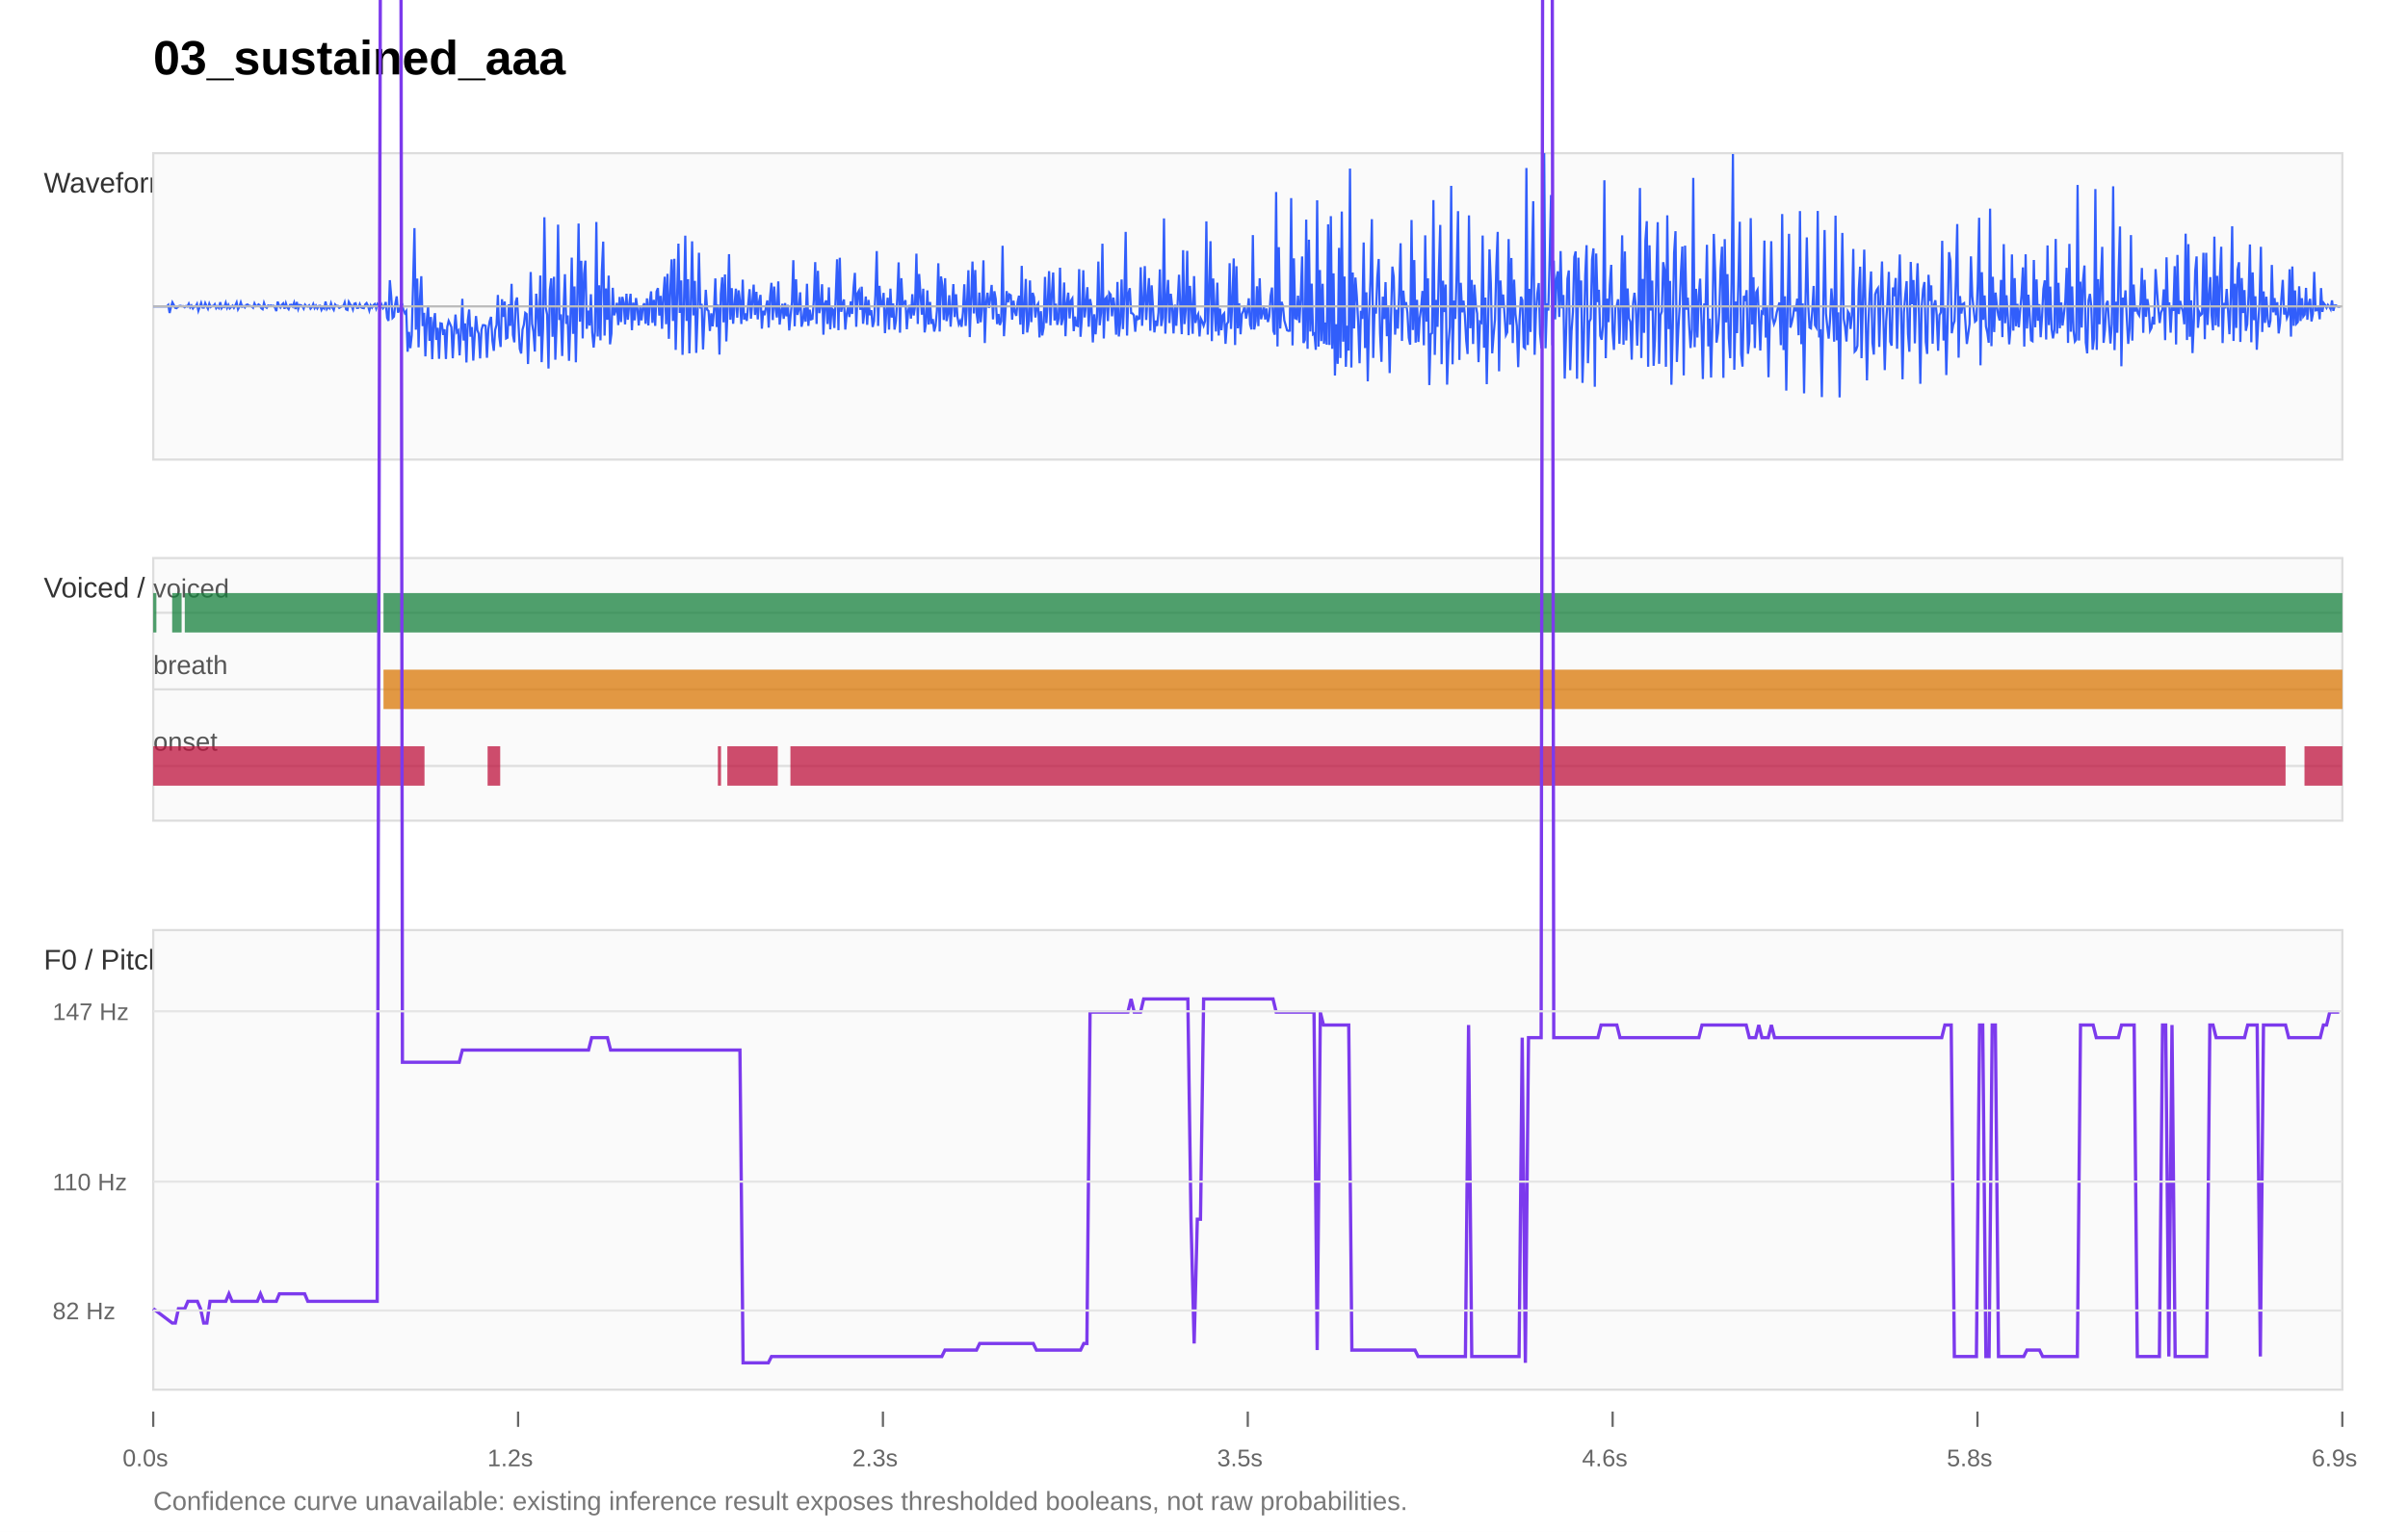
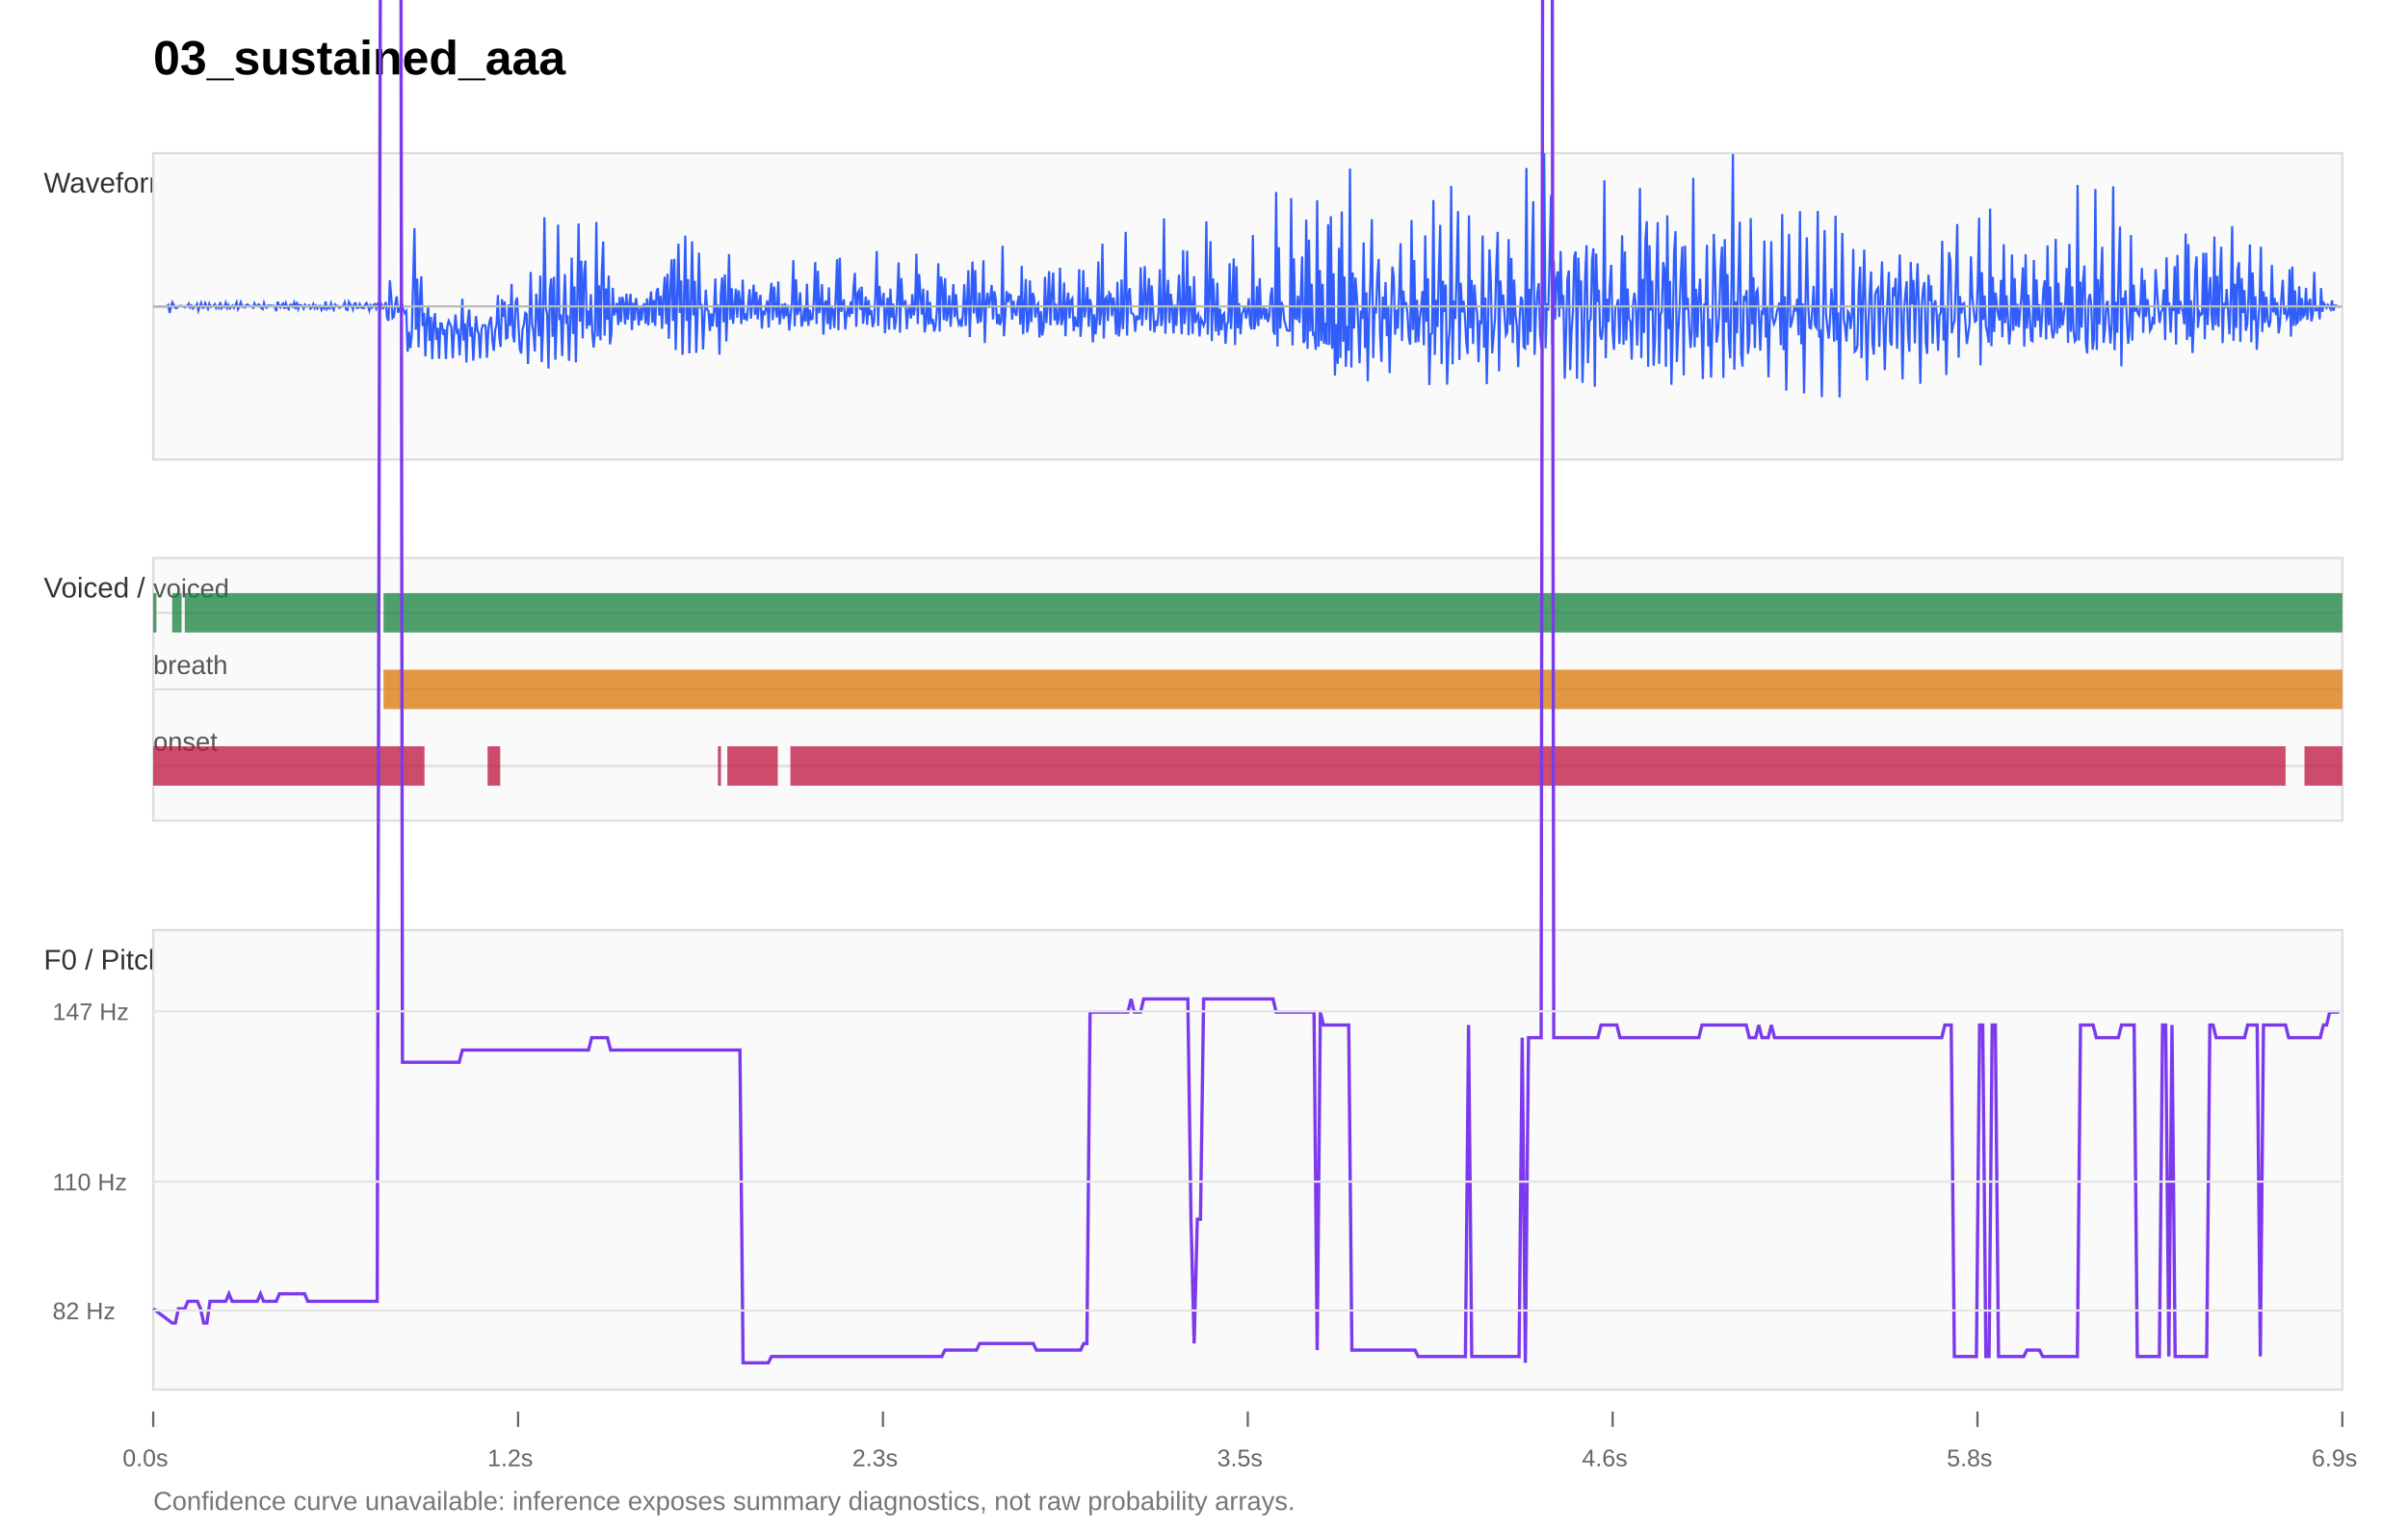
<svg xmlns="http://www.w3.org/2000/svg" width="1100" height="700" viewBox="0 0 1100 700">
  <rect width="100%" height="100%" fill="#ffffff" />
  <text x="70" y="34" font-family="Arial" font-size="22" font-weight="700">03_sustained_aaa</text>
  <text x="20" y="88" font-family="Arial" font-size="13" fill="#333">Waveform</text>
  <rect x="70" y="70" width="1000" height="140" fill="#fafafa" stroke="#ddd" />
  <text x="20" y="273" font-family="Arial" font-size="13" fill="#333">Voiced / Breath / Onset</text>
  <rect x="70" y="255" width="1000" height="120" fill="#fafafa" stroke="#ddd" />
  <text x="20" y="443" font-family="Arial" font-size="13" fill="#333">F0 / Pitch curve</text>
  <rect x="70" y="425" width="1000" height="210" fill="#fafafa" stroke="#ddd" />
  <polyline points="70.00,140.00 70.62,140.00 71.24,140.00 71.87,140.00 72.49,140.00 73.12,140.00 73.75,140.00 74.37,140.00 75.00,140.00 75.62,140.00 76.24,140.00 76.87,139.34 77.49,143.01 78.11,140.20 78.74,138.13 79.37,139.29 80.00,140.64 80.62,140.83 81.24,140.30 81.87,139.80 82.49,139.73 83.11,139.92 83.74,139.90 84.36,140.41 84.99,139.81 85.62,140.05 86.24,138.79 86.87,140.48 87.49,139.64 88.11,140.93 88.74,140.04 89.36,140.03 89.99,138.88 90.61,141.95 91.24,140.13 91.87,138.44 92.49,140.54 93.11,140.58 93.74,138.50 94.36,139.83 94.99,141.09 95.61,138.79 96.23,140.28 96.86,139.81 97.49,139.87 98.11,139.03 98.74,140.83 99.36,139.94 99.99,140.71 100.61,138.11 101.23,140.83 101.86,139.94 102.48,140.26 103.11,138.36 103.74,140.68 104.36,139.36 104.99,140.90 105.61,140.23 106.23,139.63 106.86,140.69 107.48,139.61 108.10,138.21 108.73,141.31 109.36,140.09 109.99,138.18 110.61,140.16 111.23,139.82 111.86,140.50 112.48,139.33 113.10,139.14 113.73,139.75 114.35,139.79 114.98,140.02 115.61,140.63 116.23,138.63 116.86,139.91 117.48,139.78 118.10,139.10 118.73,139.58 119.35,140.82 119.98,141.29 120.60,138.45 121.22,140.19 121.86,140.65 122.48,139.58 123.11,139.75 123.73,139.57 124.35,139.77 124.98,139.71 125.60,140.50 126.22,142.15 126.85,137.82 127.47,139.57 128.11,140.50 128.73,139.28 129.35,138.65 129.98,141.11 130.60,138.61 131.22,140.47 131.85,141.27 132.47,139.33 133.10,139.26 133.72,140.05 134.35,138.33 134.98,141.23 135.60,138.00 136.22,141.15 136.85,139.36 137.47,139.47 138.10,139.84 138.72,141.03 139.34,139.22 139.97,139.94 140.60,140.06 141.22,139.51 141.85,141.05 142.47,140.32 143.10,138.93 143.72,140.78 144.34,139.67 144.97,140.92 145.59,139.80 146.22,139.69 146.85,141.58 147.47,140.25 148.10,140.95 148.72,137.79 149.34,141.12 149.97,140.10 150.59,140.82 151.21,138.61 151.84,140.55 152.47,141.60 153.10,139.16 153.72,139.85 154.34,139.74 154.97,140.69 155.59,140.33 156.21,139.87 156.84,139.89 157.46,138.20 158.09,141.36 158.72,141.65 159.34,137.95 159.97,139.05 160.59,139.73 161.21,141.41 161.84,138.80 162.46,138.58 163.09,140.72 163.71,140.64 164.34,138.97 164.97,140.45 165.59,140.72 166.21,140.84 166.84,139.09 167.46,138.48 168.09,139.69 168.71,141.87 169.33,139.54 169.96,140.57 170.59,139.41 171.21,138.92 171.84,140.94 172.46,138.89 173.09,139.54 173.71,140.97 174.33,139.25 174.96,140.83 175.58,140.01 176.21,138.02 176.84,145.22 177.46,146.61 178.09,128.03 178.71,135.40 179.33,145.31 179.96,144.68 180.58,138.81 181.21,135.43 181.83,142.86 182.45,141.45 183.09,139.04 183.71,138.99 184.33,141.68 184.96,143.08 185.58,142.16 186.21,160.72 186.83,151.65 187.45,159.10 188.08,153.12 188.70,129.86 189.33,104.24 189.96,150.65 190.58,127.30 191.21,158.70 191.83,136.53 192.45,126.22 193.08,149.01 193.70,142.95 194.32,162.84 194.95,146.18 195.58,139.73 196.21,155.74 196.83,144.85 197.45,164.12 198.08,147.50 198.70,143.10 199.32,155.32 199.95,149.79 200.57,163.96 201.20,147.74 201.83,147.90 202.45,153.04 203.08,150.46 203.70,164.05 204.32,149.32 204.95,146.62 205.57,147.96 206.20,149.50 206.82,163.70 207.45,151.40 208.08,143.74 208.70,151.76 209.32,151.03 209.95,162.39 210.57,151.75 211.20,136.54 211.82,155.60 212.44,147.77 213.07,165.62 213.70,146.42 214.32,141.44 214.95,153.84 215.57,149.45 216.20,164.78 216.82,153.68 217.44,144.41 218.07,150.94 218.69,152.46 219.32,163.77 219.95,150.74 220.57,148.57 221.20,148.57 221.82,148.88 222.44,163.48 223.07,150.48 223.69,146.81 224.31,144.80 224.94,155.69 225.57,160.31 226.20,150.73 226.82,148.47 227.44,134.77 228.07,153.69 228.69,158.54 229.32,136.72 229.94,144.81 230.56,137.77 231.19,154.66 231.82,154.32 232.44,139.07 233.07,148.91 233.69,129.71 234.32,153.00 234.94,156.42 235.56,138.02 236.19,135.95 236.81,147.51 237.44,159.38 238.07,161.52 238.69,150.61 239.32,148.33 239.94,142.97 240.56,143.49 241.19,166.34 241.81,148.61 242.43,124.31 243.06,147.97 243.69,151.64 244.32,160.64 244.94,134.21 245.56,143.07 246.19,153.68 246.81,125.91 247.43,165.48 248.06,149.88 248.68,99.26 249.31,140.60 249.94,143.74 250.56,168.39 251.19,132.50 251.81,127.19 252.43,153.90 253.06,126.46 253.68,164.36 254.31,146.83 254.93,102.64 255.55,146.19 256.19,143.67 256.81,162.68 257.43,142.12 258.06,125.31 258.68,148.01 259.31,144.13 259.93,164.86 260.55,147.06 261.18,117.72 261.80,152.55 262.43,130.90 263.06,165.56 263.68,137.65 264.31,102.15 264.93,147.00 265.55,119.17 266.18,154.65 266.80,125.21 267.42,119.10 268.05,150.25 268.68,141.93 269.31,148.77 269.93,134.45 270.55,152.01 271.18,158.81 271.80,151.44 272.42,101.45 273.05,153.77 273.67,130.37 274.30,155.52 274.93,123.91 275.55,110.39 276.18,153.34 276.80,131.82 277.42,146.12 278.05,125.93 278.67,157.33 279.30,152.49 279.92,131.51 280.55,144.08 281.18,142.04 281.80,138.38 282.43,148.55 283.05,135.70 283.67,147.16 284.30,135.67 284.92,138.29 285.54,148.22 286.17,134.23 286.80,146.10 287.43,139.05 288.05,134.25 288.67,150.88 289.30,138.29 289.92,146.38 290.54,136.18 291.17,140.81 291.79,148.70 292.42,140.26 293.05,146.37 293.67,139.94 294.30,138.59 294.92,147.95 295.54,136.34 296.17,148.69 296.79,138.32 297.42,133.15 298.04,147.53 298.67,136.99 299.30,148.91 299.92,133.25 300.54,131.65 301.17,144.19 301.79,135.20 302.42,150.23 303.04,135.36 303.66,126.46 304.29,148.16 304.92,125.13 305.54,154.81 306.17,133.11 306.79,118.52 307.42,146.66 308.04,118.26 308.66,159.88 309.29,136.52 309.91,111.33 310.53,142.99 311.17,128.14 311.79,162.15 312.42,139.40 313.04,107.69 313.66,146.66 314.29,127.58 314.91,161.46 315.53,140.48 316.16,110.26 316.78,144.13 317.42,128.34 318.04,161.25 318.66,143.69 319.29,115.49 319.91,140.96 320.53,138.85 321.16,159.67 321.78,145.07 322.41,132.44 323.03,141.50 323.66,142.09 324.29,151.23 324.91,143.17 325.53,149.11 326.16,141.90 326.78,127.22 327.41,149.43 328.03,139.18 328.65,162.02 329.28,134.33 329.91,126.69 330.53,147.30 331.16,125.42 331.78,156.01 332.41,140.40 333.03,116.15 333.65,146.11 334.28,131.68 334.90,147.93 335.53,139.53 336.16,131.91 336.78,145.15 337.41,132.68 338.03,137.84 338.65,148.05 339.28,127.78 339.90,146.04 340.53,143.21 341.15,146.64 341.78,139.15 342.41,132.15 343.03,145.60 343.65,138.13 344.28,130.07 344.90,143.92 345.53,133.35 346.15,145.95 346.77,137.74 347.40,134.76 348.03,150.19 348.65,142.01 349.28,144.02 349.90,140.39 350.53,137.27 351.15,149.69 351.77,135.87 352.40,129.24 353.02,146.25 353.65,130.94 354.28,140.91 354.90,145.07 355.53,128.59 356.15,148.32 356.77,142.86 357.40,138.82 358.02,145.69 358.64,138.50 359.27,144.52 359.90,139.32 360.53,151.00 361.15,144.13 361.77,138.16 362.40,118.89 363.02,149.10 363.64,127.61 364.27,143.89 364.89,141.42 365.52,133.59 366.15,149.28 366.77,146.73 367.40,140.62 368.02,146.99 368.64,129.67 369.27,148.91 369.89,141.50 370.52,145.93 371.14,145.69 371.77,137.11 372.40,119.78 373.02,148.04 373.64,123.73 374.27,143.08 374.89,139.71 375.52,129.89 376.14,152.93 376.76,138.74 377.39,137.29 378.02,148.04 378.64,131.30 379.27,150.50 379.89,140.75 380.52,141.50 381.14,149.87 381.76,135.76 382.39,118.50 383.01,150.88 383.63,117.77 384.27,142.49 384.89,139.01 385.52,136.85 386.14,150.60 386.76,143.50 387.39,140.22 388.01,144.85 388.64,137.71 389.26,143.44 389.88,131.89 390.52,124.69 391.14,149.31 391.76,133.99 392.39,132.80 393.01,141.59 393.64,131.01 394.26,147.94 394.88,142.32 395.51,135.50 396.13,148.43 396.76,137.06 397.39,144.06 398.01,141.74 398.64,149.42 399.26,146.78 399.88,134.85 400.51,114.74 401.13,148.93 401.75,130.61 402.38,139.73 403.01,139.51 403.64,133.83 404.26,152.24 404.88,142.10 405.51,136.04 406.13,150.60 406.75,131.90 407.38,145.12 408.00,138.66 408.63,150.60 409.26,146.70 409.88,136.22 410.51,119.90 411.13,152.03 411.75,127.12 412.38,139.24 413.00,138.65 413.63,137.19 414.25,150.45 414.88,141.97 415.51,139.36 416.13,145.57 416.75,134.43 417.38,144.15 418.00,139.88 418.63,115.90 419.25,148.02 419.87,125.19 420.50,134.52 421.13,143.78 421.75,131.94 422.38,151.89 423.00,147.57 423.63,132.70 424.25,148.32 424.87,137.98 425.50,147.99 426.12,145.81 426.75,151.49 427.38,148.85 428.00,141.91 428.63,120.30 429.25,151.49 429.87,126.32 430.50,130.62 431.12,146.20 431.74,127.13 432.37,146.73 433.00,143.45 433.63,134.90 434.25,149.26 434.87,140.12 435.50,129.82 436.12,144.88 436.74,134.46 437.37,144.84 437.99,148.17 438.62,146.71 439.25,149.33 439.87,142.94 440.50,129.90 441.12,148.94 441.75,138.40 442.37,123.49 442.99,154.03 443.62,136.98 444.24,119.52 444.86,143.21 445.50,123.39 446.12,143.12 446.75,147.81 447.37,133.70 447.99,147.25 448.62,139.94 449.24,118.96 449.86,156.74 450.49,138.37 451.11,133.77 451.75,140.76 452.37,136.23 452.99,130.21 453.62,145.95 454.24,133.08 454.86,136.63 455.49,148.10 456.11,143.47 456.74,148.52 457.36,146.78 457.99,112.29 458.62,153.63 459.24,143.33 459.86,133.02 460.49,138.18 461.11,134.55 461.74,134.94 462.36,146.07 462.98,137.38 463.61,142.49 464.24,144.31 464.86,138.01 465.49,135.13 466.11,148.34 466.74,121.48 467.36,152.71 467.98,140.52 468.61,127.46 469.23,151.92 469.86,147.92 470.49,128.13 471.11,147.21 471.74,133.80 472.36,135.81 472.98,145.08 473.61,139.74 474.23,138.74 474.85,154.17 475.48,142.22 476.11,153.27 476.74,149.64 477.36,126.52 477.98,147.65 478.61,138.80 479.23,123.89 479.85,148.63 480.48,134.56 481.10,124.51 481.73,146.43 482.36,138.76 482.98,148.46 483.61,145.42 484.23,122.33 484.85,148.54 485.48,145.71 486.10,129.09 486.73,153.64 487.35,138.47 487.98,133.74 488.61,145.49 489.23,137.39 489.85,136.38 490.48,151.32 491.10,144.68 491.73,148.72 492.35,148.96 492.97,122.97 493.60,153.88 494.23,144.85 494.86,123.48 495.48,145.05 496.10,138.87 496.73,131.24 497.35,149.29 497.97,136.67 498.60,140.15 499.22,156.46 499.85,143.61 500.48,152.77 501.10,144.89 501.73,119.51 502.35,148.63 502.97,142.96 503.60,111.36 504.22,154.66 504.85,136.64 505.47,135.81 506.10,146.72 506.73,133.79 507.35,134.63 507.97,144.53 508.60,135.98 509.22,140.75 509.85,152.93 510.47,128.83 511.09,153.74 511.72,147.63 512.35,127.70 512.97,150.38 513.60,135.97 514.22,105.96 514.85,153.33 515.47,134.16 516.09,131.67 516.72,143.05 517.34,143.22 517.96,144.05 518.60,151.58 519.22,144.19 519.85,145.83 520.47,145.55 521.09,122.13 521.72,148.88 522.34,137.82 522.96,121.59 523.59,146.19 524.21,136.39 524.85,127.10 525.47,151.11 526.09,130.39 526.72,140.84 527.34,151.88 527.96,146.50 528.59,148.95 529.21,142.84 529.84,123.10 530.46,148.98 531.09,145.19 531.72,99.80 532.34,152.45 532.96,136.93 533.59,127.91 534.21,147.63 534.84,134.24 535.46,140.11 536.08,152.35 536.71,139.21 537.34,148.86 537.96,138.38 538.59,125.53 539.21,141.45 539.84,152.70 540.46,114.33 541.08,148.10 541.71,140.89 542.33,114.61 542.96,153.18 543.59,130.63 544.21,139.52 544.84,152.52 545.46,126.18 546.08,147.58 546.71,144.73 547.33,143.54 547.96,153.74 548.58,145.65 549.21,146.91 549.84,148.79 550.46,146.75 551.08,101.14 551.71,152.90 552.33,134.50 552.96,110.22 553.58,155.87 554.20,127.25 554.83,140.98 555.46,151.49 556.08,129.18 556.71,153.31 557.33,141.04 557.96,150.89 558.58,144.02 559.20,143.23 559.83,157.11 560.45,148.07 561.08,147.05 561.71,120.28 562.33,150.30 562.96,137.44 563.58,118.12 564.20,157.65 564.83,121.66 565.45,150.03 566.07,138.56 566.70,152.75 567.33,143.45 567.96,142.10 568.58,139.55 569.20,145.56 569.83,142.40 570.45,136.31 571.07,148.29 571.70,150.51 572.32,107.42 572.95,150.56 573.58,146.81 574.20,130.81 574.83,149.04 575.45,127.15 576.07,145.88 576.70,143.31 577.32,139.61 577.95,146.00 578.57,140.97 579.19,147.15 579.83,144.55 580.45,135.16 581.07,131.41 581.70,151.20 582.32,152.92 582.95,87.73 583.57,158.32 584.19,112.95 584.82,150.11 585.44,137.91 586.07,139.96 586.70,146.45 587.32,148.67 587.95,150.93 588.57,151.18 589.19,151.10 589.82,90.53 590.44,157.84 591.06,118.05 591.69,145.40 592.32,145.71 592.95,135.11 593.57,147.49 594.19,135.94 594.82,117.19 595.44,156.71 596.07,155.33 596.69,100.36 597.31,159.38 597.94,109.54 598.57,151.50 599.19,129.60 599.82,152.76 600.44,152.34 601.07,159.84 601.69,91.52 602.31,158.38 602.94,123.38 603.56,155.86 604.19,129.66 604.82,157.06 605.44,147.37 606.07,157.50 606.69,102.50 607.31,157.62 607.94,98.78 608.56,159.38 609.18,124.91 609.81,171.59 610.44,148.16 611.07,166.26 611.69,113.27 612.31,163.60 612.94,96.65 613.56,156.14 614.18,126.36 614.81,167.59 615.43,148.83 616.06,160.18 616.69,77.03 617.31,167.92 617.94,124.53 618.56,150.08 619.18,126.82 619.81,135.46 620.43,147.10 621.06,165.99 621.68,142.03 622.31,145.71 622.94,110.79 623.56,159.03 624.18,133.57 624.81,174.26 625.43,144.26 626.06,127.40 626.68,100.14 627.30,163.56 627.93,140.00 628.56,143.29 629.18,126.75 629.81,118.35 630.43,152.17 631.06,165.34 631.68,135.57 632.30,145.80 632.93,128.92 633.55,153.63 634.18,139.58 634.81,170.48 635.43,145.07 636.06,121.83 636.68,126.58 637.30,152.91 637.93,141.50 638.55,150.16 639.17,133.50 639.80,111.15 640.43,155.79 641.06,132.79 641.68,140.65 642.30,138.07 642.93,142.98 643.55,154.34 644.17,157.49 644.80,100.54 645.42,150.79 646.05,118.84 646.68,156.58 647.30,137.01 647.93,156.25 648.55,145.41 649.18,140.90 649.80,132.96 650.42,157.78 651.05,107.53 651.67,146.97 652.29,127.20 652.93,175.96 653.55,152.69 654.18,152.20 654.80,91.45 655.42,162.16 656.05,137.03 656.67,149.35 657.29,123.47 657.92,102.78 658.54,166.40 659.18,128.25 659.80,142.61 660.42,130.03 661.05,175.76 661.67,157.53 662.29,149.39 662.92,84.92 663.54,166.46 664.17,137.34 664.79,145.72 665.42,124.76 666.05,96.49 666.67,164.48 667.29,129.23 667.92,142.73 668.54,137.37 669.17,144.18 669.79,155.78 670.41,161.76 671.04,98.41 671.67,150.00 672.29,127.90 672.92,157.19 673.54,130.10 674.17,139.47 674.79,143.30 675.41,165.49 676.04,147.03 676.66,147.47 677.29,107.63 677.92,158.89 678.54,135.96 679.17,175.56 679.79,147.12 680.41,113.95 681.04,129.53 681.66,161.46 682.28,153.20 682.91,146.13 683.54,121.79 684.17,105.96 684.79,169.65 685.41,128.16 686.04,140.66 686.66,134.60 687.28,143.70 687.91,153.10 688.53,151.80 689.16,109.25 689.79,148.39 690.41,117.89 691.04,156.74 691.66,127.80 692.28,143.49 692.91,148.95 693.53,167.76 694.16,146.09 694.78,135.59 695.41,137.18 696.04,158.54 696.66,159.13 697.28,76.77 697.91,157.67 698.53,131.98 699.16,151.69 699.78,121.48 700.40,91.93 701.03,162.11 701.66,142.48 702.29,133.91 702.91,129.36 703.53,152.57 704.16,159.17 704.78,148.44 705.40,70.00 706.03,159.16 706.65,138.62 707.28,141.90 707.91,117.75 708.53,89.13 709.16,157.77 709.78,119.11 710.40,145.94 711.03,127.28 711.65,123.98 712.28,144.83 712.90,114.74 713.52,140.89 714.16,134.80 714.78,173.01 715.40,152.27 716.03,127.36 716.65,123.59 717.28,169.17 717.90,151.32 718.52,142.56 719.15,117.44 719.77,114.88 720.40,173.06 721.03,117.74 721.65,140.37 722.28,128.18 722.90,174.95 723.52,155.08 724.15,125.93 724.77,112.04 725.39,165.97 726.02,147.05 726.65,145.73 727.28,118.52 727.90,113.49 728.52,176.72 729.15,115.85 729.77,138.05 730.39,132.42 731.02,153.39 731.64,155.24 732.27,148.81 732.90,82.36 733.52,163.67 734.15,136.47 734.77,147.19 735.39,130.19 736.02,121.02 736.64,151.28 737.27,159.86 737.89,140.33 738.52,139.86 739.15,136.76 739.77,157.10 740.39,140.34 741.02,107.54 741.64,157.55 742.27,114.90 742.89,155.57 743.51,131.82 744.14,145.47 744.77,146.96 745.39,164.35 746.02,138.67 746.64,133.80 747.27,139.94 747.89,157.95 748.51,140.74 749.14,85.90 749.76,163.60 750.39,127.46 751.02,152.09 751.64,109.91 752.27,101.06 752.89,167.58 753.51,112.10 754.14,141.93 754.76,128.22 755.39,167.15 756.01,154.94 756.64,125.80 757.27,101.53 757.89,166.26 758.51,144.03 759.14,142.36 759.76,119.81 760.39,123.19 761.01,167.59 761.63,98.40 762.26,150.39 762.89,128.37 763.51,175.80 764.14,149.92 764.76,115.47 765.39,105.65 766.01,165.39 766.63,151.34 767.26,140.79 767.88,124.33 768.51,112.66 769.14,171.53 769.76,112.23 770.39,141.53 771.01,136.03 771.63,148.76 772.26,159.02 772.88,150.58 773.50,81.29 774.13,158.64 774.76,131.99 775.39,154.22 776.01,135.32 776.63,127.34 777.26,147.49 777.88,173.19 778.50,138.70 779.13,140.32 779.75,111.87 780.38,158.27 781.01,145.61 781.63,172.52 782.26,147.74 782.88,106.89 783.50,124.25 784.13,156.55 784.75,152.24 785.38,142.81 786.00,122.80 786.62,112.72 787.26,172.65 787.88,109.27 788.50,147.34 789.13,125.27 789.75,154.64 790.38,163.68 791.00,129.46 791.62,70.38 792.25,168.95 792.87,137.77 793.50,152.21 794.13,127.86 794.75,101.32 795.38,161.89 796.00,167.52 796.62,135.20 797.25,137.61 797.87,132.58 798.49,161.66 799.12,155.79 799.75,99.69 800.38,148.24 801.00,126.67 801.62,159.03 802.25,133.57 802.87,132.39 803.49,144.69 804.12,160.17 804.74,142.50 805.37,143.13 806.00,109.91 806.62,154.25 807.25,139.66 807.87,172.38 808.50,144.21 809.12,110.20 809.74,145.20 810.37,148.03 810.99,146.38 811.62,142.81 812.25,140.39 812.87,138.20 813.50,157.72 814.12,97.80 814.74,159.95 815.37,135.38 815.99,178.48 816.61,140.63 817.24,106.85 817.87,149.70 818.50,147.35 819.12,144.28 819.74,139.53 820.37,142.26 820.99,136.47 821.61,153.18 822.24,96.45 822.86,157.28 823.49,138.65 824.12,179.74 824.74,139.66 825.37,108.48 825.99,138.82 826.61,149.66 827.24,150.02 827.86,141.96 828.49,130.68 829.11,148.55 829.74,149.65 830.37,96.38 830.99,154.18 831.61,150.47 832.24,181.45 832.86,142.23 833.49,105.11 834.11,143.25 834.73,149.31 835.36,154.72 835.99,146.11 836.61,131.81 837.24,140.13 837.86,156.13 838.49,98.53 839.11,155.50 839.73,142.73 840.36,181.58 840.98,140.54 841.60,106.44 842.24,145.72 842.86,149.45 843.49,156.05 844.11,142.29 844.73,143.33 845.36,150.31 845.98,144.10 846.60,113.76 847.23,160.65 847.85,159.99 848.49,158.02 849.11,132.15 849.73,121.86 850.36,163.66 850.98,138.16 851.60,114.07 852.23,143.79 852.85,173.83 853.48,147.97 854.10,133.94 854.73,124.04 855.36,156.60 855.98,162.01 856.60,134.52 857.23,132.64 857.85,131.70 858.48,158.53 859.10,135.94 859.72,119.50 860.35,145.02 860.98,169.12 861.61,146.89 862.23,137.99 862.85,124.23 863.48,156.12 864.10,157.94 864.72,131.37 865.35,135.38 865.97,127.03 866.60,159.36 867.23,135.69 867.85,116.29 868.48,142.87 869.10,173.31 869.72,142.69 870.35,134.90 870.97,128.47 871.60,152.62 872.22,160.73 872.85,119.69 873.48,139.03 874.10,127.97 874.72,156.88 875.35,135.01 875.97,120.32 876.60,143.07 877.22,175.36 877.84,140.39 878.47,132.19 879.10,128.89 879.72,156.24 880.35,161.72 880.97,125.56 881.60,137.54 882.22,130.40 882.84,157.05 883.47,139.56 884.09,137.20 884.72,143.94 885.35,160.28 885.97,143.99 886.60,142.76 887.22,110.04 887.84,155.59 888.47,140.59 889.09,171.38 889.71,146.67 890.34,115.23 890.97,119.31 891.60,152.28 892.22,148.51 892.84,146.73 893.47,127.86 894.09,102.37 894.71,163.43 895.34,135.29 895.96,143.27 896.59,138.94 897.22,138.54 897.84,147.47 898.47,157.17 899.09,152.72 899.71,148.11 900.34,117.15 900.96,135.40 901.59,141.55 902.21,146.97 902.84,146.36 903.47,129.53 904.09,99.50 904.71,166.93 905.34,124.37 905.96,146.16 906.59,135.02 907.21,149.22 907.83,151.95 908.46,156.62 909.09,95.35 909.71,158.18 910.34,126.48 910.96,151.74 911.59,133.70 912.21,140.02 912.83,144.15 913.46,146.45 914.08,127.90 914.71,154.04 915.34,111.55 915.96,147.70 916.59,134.93 917.21,145.11 917.83,157.33 918.46,149.64 919.08,116.25 919.71,151.08 920.33,127.08 920.95,149.07 921.59,138.84 922.21,149.58 922.83,141.77 923.46,134.76 924.08,122.18 924.71,158.36 925.33,116.20 925.95,150.12 926.58,134.67 927.20,144.24 927.83,155.49 928.46,155.89 929.08,118.80 929.71,149.57 930.33,127.67 930.95,146.56 931.58,138.97 932.20,154.10 932.82,144.84 933.45,131.98 934.08,128.10 934.71,155.14 935.33,112.16 935.95,148.56 936.58,130.96 937.20,150.29 937.82,154.61 938.45,150.95 939.07,109.19 939.70,152.44 940.33,129.23 940.95,149.98 941.58,138.20 942.20,148.75 942.82,143.57 943.45,137.59 944.07,122.38 944.70,156.68 945.32,111.46 945.95,151.57 946.58,130.91 947.20,150.91 947.82,156.04 948.45,155.15 949.07,84.50 949.70,155.60 950.32,128.71 950.94,149.67 951.57,128.06 952.20,121.33 952.82,156.53 953.45,161.47 954.07,137.26 954.70,134.31 955.32,139.82 955.94,159.78 956.57,154.77 957.19,86.38 957.82,159.88 958.45,127.55 959.07,148.19 959.70,128.45 960.32,112.79 960.94,156.66 961.57,150.52 962.19,138.86 962.81,137.49 963.44,148.02 964.07,156.95 964.70,148.07 965.32,85.12 965.94,159.99 966.57,137.85 967.19,152.06 967.82,123.85 968.44,103.49 969.06,167.37 969.69,136.01 970.32,140.36 970.94,132.69 971.57,145.86 972.19,157.12 972.82,150.22 973.44,107.43 974.06,155.63 974.69,130.02 975.31,142.38 975.93,139.66 976.57,143.08 977.19,144.12 977.82,138.14 978.44,122.44 979.06,152.09 979.69,127.87 980.31,144.79 980.93,136.66 981.56,140.58 982.18,151.07 982.82,149.82 983.44,144.73 984.06,148.28 984.69,122.97 985.31,132.24 985.93,141.01 986.56,147.59 987.18,142.79 987.81,141.36 988.43,132.24 989.06,155.42 989.69,117.58 990.31,140.32 990.93,138.21 991.56,152.01 992.18,139.84 992.81,142.06 993.43,121.64 994.05,157.39 994.68,116.50 995.31,143.51 995.93,137.46 996.56,140.42 997.18,142.34 997.81,148.18 998.43,106.78 999.05,155.38 999.68,111.55 1000.30,153.86 1000.93,137.24 1001.56,161.35 1002.18,146.82 1002.81,123.76 1003.43,117.18 1004.05,149.78 1004.68,142.69 1005.30,143.98 1005.92,143.37 1006.55,115.50 1007.18,154.99 1007.81,115.51 1008.43,148.49 1009.05,136.13 1009.68,126.63 1010.30,144.09 1010.92,150.93 1011.55,108.12 1012.17,148.66 1012.80,126.02 1013.43,149.34 1014.05,126.89 1014.68,112.74 1015.30,156.76 1015.92,138.44 1016.55,140.92 1017.17,132.03 1017.80,142.18 1018.42,152.72 1019.05,135.87 1019.68,103.37 1020.30,155.78 1020.93,129.64 1021.55,149.86 1022.17,123.18 1022.80,119.84 1023.42,156.25 1024.04,127.06 1024.67,143.04 1025.30,132.56 1025.93,151.15 1026.55,148.21 1027.17,134.88 1027.80,111.70 1028.42,156.39 1029.04,124.46 1029.67,146.31 1030.29,135.38 1030.92,159.81 1031.55,148.01 1032.17,138.36 1032.80,112.76 1033.42,151.70 1034.04,133.17 1034.67,147.54 1035.29,135.58 1035.92,145.54 1036.54,149.54 1037.16,146.53 1037.80,121.06 1038.42,142.73 1039.04,136.21 1039.67,144.02 1040.29,138.09 1040.92,152.35 1041.54,147.61 1042.16,136.20 1042.79,127.90 1043.41,143.72 1044.04,140.64 1044.67,145.31 1045.29,143.75 1045.92,123.05 1046.54,153.80 1047.16,121.78 1047.79,148.89 1048.41,132.71 1049.03,147.90 1049.66,147.17 1050.29,130.82 1050.92,146.67 1051.54,136.26 1052.16,144.63 1052.79,143.77 1053.41,131.55 1054.03,146.11 1054.66,138.71 1055.28,136.56 1055.91,146.86 1056.54,143.43 1057.16,124.23 1057.79,141.83 1058.41,141.73 1059.03,140.15 1059.66,145.90 1060.28,131.64 1060.91,142.52 1061.53,138.55 1062.16,139.41 1062.79,140.66 1063.41,139.29 1064.03,140.07 1064.66,141.29 1065.28,137.26 1065.91,142.04 1066.53,139.60 1067.15,139.57 1067.78,139.99 1068.41,140.15 1069.04,140.00" fill="none" stroke="#315efb" stroke-width="1.0" />
  <line x1="70" y1="140.00" x2="1070" y2="140.00" stroke="#bbb" stroke-width="1" />
  <text x="70" y="273" font-family="Arial" font-size="12" fill="#555">voiced</text>
  <line x1="70" y1="280" x2="1070" y2="280" stroke="#ddd" />
  <rect x="70.00" y="271" width="1.44" height="18" fill="#16803c" opacity="0.75" />
  <rect x="78.65" y="271" width="4.32" height="18" fill="#16803c" opacity="0.75" />
  <rect x="84.41" y="271" width="89.34" height="18" fill="#16803c" opacity="0.75" />
  <rect x="175.19" y="271" width="894.81" height="18" fill="#16803c" opacity="0.75" />
  <text x="70" y="308" font-family="Arial" font-size="12" fill="#555">breath</text>
  <line x1="70" y1="315" x2="1070" y2="315" stroke="#ddd" />
  <rect x="175.19" y="306" width="894.81" height="18" fill="#d97706" opacity="0.75" />
  <text x="70" y="343" font-family="Arial" font-size="12" fill="#555">onset</text>
  <line x1="70" y1="350" x2="1070" y2="350" stroke="#ddd" />
  <rect x="70.00" y="341" width="123.92" height="18" fill="#be123c" opacity="0.75" />
  <rect x="222.74" y="341" width="5.76" height="18" fill="#be123c" opacity="0.75" />
  <rect x="327.93" y="341" width="1.44" height="18" fill="#be123c" opacity="0.75" />
  <rect x="332.25" y="341" width="23.05" height="18" fill="#be123c" opacity="0.75" />
  <rect x="361.07" y="341" width="683.00" height="18" fill="#be123c" opacity="0.75" />
  <rect x="1052.71" y="341" width="17.29" height="18" fill="#be123c" opacity="0.75" />
  <polyline points="70.00,598.00 78.65,604.54 80.09,604.54 81.53,598.00 84.41,598.00 85.85,594.63 87.29,594.63 88.73,594.63 90.17,594.63 91.61,598.00 93.05,604.54 94.50,604.54 95.94,594.63 97.38,594.63 98.82,594.63 100.26,594.63 101.70,594.63 103.14,594.63 104.58,591.19 106.02,594.63 107.46,594.63 108.90,594.63 110.35,594.63 111.79,594.63 113.23,594.63 114.67,594.63 116.11,594.63 117.55,594.63 118.99,591.19 120.43,594.63 121.87,594.63 123.31,594.63 124.76,594.63 126.20,594.63 127.64,591.19 129.08,591.19 130.52,591.19 131.96,591.19 133.40,591.19 134.84,591.19 136.28,591.19 137.72,591.19 139.16,591.19 140.61,594.63 142.05,594.63 143.49,594.63 144.93,594.63 146.37,594.63 147.81,594.63 149.25,594.63 150.69,594.63 152.13,594.63 153.57,594.63 155.01,594.63 156.46,594.63 157.90,594.63 159.34,594.63 160.78,594.63 162.22,594.63 163.66,594.63 165.10,594.63 166.54,594.63 167.98,594.63 169.42,594.63 170.86,594.63 172.31,594.63 175.19,-615.31 176.63,-588.87 178.07,-588.87 179.51,-588.87 180.95,-588.87 182.39,-615.31 183.83,485.38 185.27,485.38 186.71,485.38 188.16,485.38 189.60,485.38 191.04,485.38 192.48,485.38 193.92,485.38 195.36,485.38 196.80,485.38 198.24,485.38 199.68,485.38 201.12,485.38 202.56,485.38 204.01,485.38 205.45,485.38 206.89,485.38 208.33,485.38 209.77,485.38 211.21,479.82 212.65,479.82 214.09,479.82 215.53,479.82 216.97,479.82 218.41,479.82 219.86,479.82 221.30,479.82 222.74,479.82 224.18,479.82 225.62,479.82 227.06,479.82 228.50,479.82 229.94,479.82 231.38,479.82 232.82,479.82 234.27,479.82 235.71,479.82 237.15,479.82 238.59,479.82 240.03,479.82 241.47,479.82 242.91,479.82 244.35,479.82 245.79,479.82 247.23,479.82 248.67,479.82 250.12,479.82 251.56,479.82 253.00,479.82 254.44,479.82 255.88,479.82 257.32,479.82 258.76,479.82 260.20,479.82 261.64,479.82 263.08,479.82 264.52,479.82 265.97,479.82 267.41,479.82 268.85,479.82 270.29,474.16 271.73,474.16 273.17,474.16 274.61,474.16 276.05,474.16 277.49,474.16 278.93,479.82 280.37,479.82 281.82,479.82 283.26,479.82 284.70,479.82 286.14,479.82 287.58,479.82 289.02,479.82 290.46,479.82 291.90,479.82 293.34,479.82 294.78,479.82 296.22,479.82 297.67,479.82 299.11,479.82 300.55,479.82 301.99,479.82 303.43,479.82 304.87,479.82 306.31,479.82 307.75,479.82 309.19,479.82 310.63,479.82 312.07,479.82 313.52,479.82 314.96,479.82 316.40,479.82 317.84,479.82 319.28,479.82 320.72,479.82 322.16,479.82 323.60,479.82 325.04,479.82 326.48,479.82 327.93,479.82 329.37,479.82 330.81,479.82 332.25,479.82 333.69,479.82 335.13,479.82 336.57,479.82 338.01,479.82 339.45,622.74 340.89,622.74 342.33,622.74 343.78,622.74 345.22,622.74 346.66,622.74 348.10,622.74 349.54,622.74 350.98,622.74 352.42,619.85 353.86,619.85 355.30,619.85 356.74,619.85 358.18,619.85 359.63,619.85 361.07,619.85 362.51,619.85 363.95,619.85 365.39,619.85 366.83,619.85 368.27,619.85 369.71,619.85 371.15,619.85 372.59,619.85 374.03,619.85 375.48,619.85 376.92,619.85 378.36,619.85 379.80,619.85 381.24,619.85 382.68,619.85 384.12,619.85 385.56,619.85 387.00,619.85 388.44,619.85 389.88,619.85 391.33,619.85 392.77,619.85 394.21,619.85 395.65,619.85 397.09,619.85 398.53,619.85 399.97,619.85 401.41,619.85 402.85,619.85 404.29,619.85 405.73,619.85 407.18,619.85 408.62,619.85 410.06,619.85 411.50,619.85 412.94,619.85 414.38,619.85 415.82,619.85 417.26,619.85 418.70,619.85 420.14,619.85 421.59,619.85 423.03,619.85 424.47,619.85 425.91,619.85 427.35,619.85 428.79,619.85 430.23,619.85 431.67,616.91 433.11,616.91 434.55,616.91 435.99,616.91 437.44,616.91 438.88,616.91 440.32,616.91 441.76,616.91 443.20,616.91 444.64,616.91 446.08,616.91 447.52,613.91 448.96,613.91 450.40,613.91 451.84,613.91 453.29,613.91 454.73,613.91 456.17,613.91 457.61,613.91 459.05,613.91 460.49,613.91 461.93,613.91 463.37,613.91 464.81,613.91 466.25,613.91 467.69,613.91 469.14,613.91 470.58,613.91 472.02,613.91 473.46,616.91 474.90,616.91 476.34,616.91 477.78,616.91 479.22,616.91 480.66,616.91 482.10,616.91 483.54,616.91 484.99,616.91 486.43,616.91 487.87,616.91 489.31,616.91 490.75,616.91 492.19,616.91 493.63,616.91 495.07,613.91 496.51,613.91 497.95,462.49 499.39,462.49 500.84,462.49 502.28,462.49 503.72,462.49 505.16,462.49 506.60,462.49 508.04,462.49 509.48,462.49 510.92,462.49 512.36,462.49 513.80,462.49 515.24,462.49 516.69,456.48 518.13,462.49 519.57,462.49 521.01,462.49 522.45,456.48 523.89,456.48 525.33,456.48 526.77,456.48 528.21,456.48 529.65,456.48 531.10,456.48 532.54,456.48 533.98,456.48 535.42,456.48 536.86,456.48 538.30,456.48 539.74,456.48 541.18,456.48 542.62,456.48 544.06,557.11 545.50,613.91 546.95,557.11 548.39,557.11 549.83,456.48 551.27,456.48 552.71,456.48 554.15,456.48 555.59,456.48 557.03,456.48 558.47,456.48 559.91,456.48 561.35,456.48 562.80,456.48 564.24,456.48 565.68,456.48 567.12,456.48 568.56,456.48 570.00,456.48 571.44,456.48 572.88,456.48 574.32,456.48 575.76,456.48 577.20,456.48 578.65,456.48 580.09,456.48 581.53,456.48 582.97,462.49 584.41,462.49 585.85,462.49 587.29,462.49 588.73,462.49 590.17,462.49 591.61,462.49 593.05,462.49 594.50,462.49 595.94,462.49 597.38,462.49 598.82,462.49 600.26,462.49 601.70,616.91 603.14,462.49 604.58,468.38 606.02,468.38 607.46,468.38 608.90,468.38 610.35,468.38 611.79,468.38 613.23,468.38 614.67,468.38 616.11,468.38 617.55,616.91 618.99,616.91 620.43,616.91 621.87,616.91 623.31,616.91 624.76,616.91 626.20,616.91 627.64,616.91 629.08,616.91 630.52,616.91 631.96,616.91 633.40,616.91 634.84,616.91 636.28,616.91 637.72,616.91 639.16,616.91 640.61,616.91 642.05,616.91 643.49,616.91 644.93,616.91 646.37,616.91 647.81,619.85 649.25,619.85 650.69,619.85 652.13,619.85 653.57,619.85 655.01,619.85 656.46,619.85 657.90,619.85 659.34,619.85 660.78,619.85 662.22,619.85 663.66,619.85 665.10,619.85 666.54,619.85 667.98,619.85 669.42,619.85 670.86,468.38 672.31,619.85 673.75,619.85 675.19,619.85 676.63,619.85 678.07,619.85 679.51,619.85 680.95,619.85 682.39,619.85 683.83,619.85 685.27,619.85 686.71,619.85 688.16,619.85 689.60,619.85 691.04,619.85 692.48,619.85 693.92,619.85 695.36,474.16 696.80,622.74 698.24,474.16 699.68,474.16 701.12,474.16 702.56,474.16 704.01,474.16 705.45,-562.93 706.89,-562.93 708.33,-562.93 709.77,474.16 711.21,474.16 712.65,474.16 714.09,474.16 715.53,474.16 716.97,474.16 718.41,474.16 719.86,474.16 721.30,474.16 722.74,474.16 724.18,474.16 725.62,474.16 727.06,474.16 728.50,474.16 729.94,474.16 731.38,468.38 732.82,468.38 734.27,468.38 735.71,468.38 737.15,468.38 738.59,468.38 740.03,474.16 741.47,474.16 742.91,474.16 744.35,474.16 745.79,474.16 747.23,474.16 748.67,474.16 750.12,474.16 751.56,474.16 753.00,474.16 754.44,474.16 755.88,474.16 757.32,474.16 758.76,474.16 760.20,474.16 761.64,474.16 763.08,474.16 764.52,474.16 765.97,474.16 767.41,474.16 768.85,474.16 770.29,474.16 771.73,474.16 773.17,474.16 774.61,474.16 776.05,474.16 777.49,468.38 778.93,468.38 780.37,468.38 781.82,468.38 783.26,468.38 784.70,468.38 786.14,468.38 787.58,468.38 789.02,468.38 790.46,468.38 791.90,468.38 793.34,468.38 794.78,468.38 796.22,468.38 797.67,468.38 799.11,474.16 800.55,474.16 801.99,474.16 803.43,468.38 804.87,474.16 806.31,474.16 807.75,474.16 809.19,468.38 810.63,474.16 812.07,474.16 813.52,474.16 814.96,474.16 816.40,474.16 817.84,474.16 819.28,474.16 820.72,474.16 822.16,474.16 823.60,474.16 825.04,474.16 826.48,474.16 827.93,474.16 829.37,474.16 830.81,474.16 832.25,474.16 833.69,474.16 835.13,474.16 836.57,474.16 838.01,474.16 839.45,474.16 840.89,474.16 842.33,474.16 843.78,474.16 845.22,474.16 846.66,474.16 848.10,474.16 849.54,474.16 850.98,474.16 852.42,474.16 853.86,474.16 855.30,474.16 856.74,474.16 858.18,474.16 859.63,474.16 861.07,474.16 862.51,474.16 863.95,474.16 865.39,474.16 866.83,474.16 868.27,474.16 869.71,474.16 871.15,474.16 872.59,474.16 874.03,474.16 875.48,474.16 876.92,474.16 878.36,474.16 879.80,474.16 881.24,474.16 882.68,474.16 884.12,474.16 885.56,474.16 887.00,474.16 888.44,468.38 889.88,468.38 891.33,468.38 892.77,619.85 894.21,619.85 895.65,619.85 897.09,619.85 898.53,619.85 899.97,619.85 901.41,619.85 902.85,619.85 904.29,468.38 905.73,468.38 907.18,619.85 908.62,619.85 910.06,468.38 911.50,468.38 912.94,619.85 914.38,619.85 915.82,619.85 917.26,619.85 918.70,619.85 920.14,619.85 921.58,619.85 923.03,619.85 924.47,619.85 925.91,616.91 927.35,616.91 928.79,616.91 930.23,616.91 931.67,616.91 933.11,619.85 934.55,619.85 935.99,619.85 937.44,619.85 938.88,619.85 940.32,619.85 941.76,619.85 943.20,619.85 944.64,619.85 946.08,619.85 947.52,619.85 948.96,619.85 950.40,468.38 951.84,468.38 953.29,468.38 954.73,468.38 956.17,468.38 957.61,474.16 959.05,474.16 960.49,474.16 961.93,474.16 963.37,474.16 964.81,474.16 966.25,474.16 967.69,474.16 969.14,468.38 970.58,468.38 972.02,468.38 973.46,468.38 974.90,468.38 976.34,619.85 977.78,619.85 979.22,619.85 980.66,619.85 982.10,619.85 983.54,619.85 984.99,619.85 986.43,619.85 987.87,468.38 989.31,468.38 990.75,619.85 992.19,468.38 993.63,619.85 995.07,619.85 996.51,619.85 997.95,619.85 999.39,619.85 1000.84,619.85 1002.28,619.85 1003.72,619.85 1005.16,619.85 1006.60,619.85 1008.04,619.85 1009.48,468.38 1010.92,468.38 1012.36,474.16 1013.80,474.16 1015.24,474.16 1016.69,474.16 1018.13,474.16 1019.57,474.16 1021.01,474.16 1022.45,474.16 1023.89,474.16 1025.33,474.16 1026.77,468.38 1028.21,468.38 1029.65,468.38 1031.10,468.38 1032.54,619.85 1033.98,468.38 1035.42,468.38 1036.86,468.38 1038.30,468.38 1039.74,468.38 1041.18,468.38 1042.62,468.38 1044.06,468.38 1045.50,474.16 1046.95,474.16 1048.39,474.16 1049.83,474.16 1051.27,474.16 1052.71,474.16 1054.15,474.16 1055.59,474.16 1057.03,474.16 1058.47,474.16 1059.91,474.16 1061.35,468.38 1062.80,468.38 1064.24,462.49 1065.68,462.49 1067.12,462.49 1068.56,462.49" fill="none" stroke="#7c3aed" stroke-width="1.5" />
  <line x1="70" y1="598.84" x2="1070" y2="598.84" stroke="#e5e5e5" />
  <text x="24" y="602.84" font-family="Arial" font-size="11" fill="#666">82 Hz</text>
  <line x1="70" y1="539.94" x2="1070" y2="539.94" stroke="#e5e5e5" />
  <text x="24" y="543.94" font-family="Arial" font-size="11" fill="#666">110 Hz</text>
  <line x1="70" y1="462.11" x2="1070" y2="462.11" stroke="#e5e5e5" />
  <text x="24" y="466.11" font-family="Arial" font-size="11" fill="#666">147 Hz</text>
  <line x1="70.00" y1="645" x2="70.00" y2="652" stroke="#666" />
  <text x="56.00" y="670" font-family="Arial" font-size="11" fill="#666">0.0s</text>
  <line x1="236.67" y1="645" x2="236.67" y2="652" stroke="#666" />
  <text x="222.67" y="670" font-family="Arial" font-size="11" fill="#666">1.2s</text>
  <line x1="403.33" y1="645" x2="403.33" y2="652" stroke="#666" />
  <text x="389.33" y="670" font-family="Arial" font-size="11" fill="#666">2.3s</text>
  <line x1="570.00" y1="645" x2="570.00" y2="652" stroke="#666" />
  <text x="556.00" y="670" font-family="Arial" font-size="11" fill="#666">3.5s</text>
  <line x1="736.67" y1="645" x2="736.67" y2="652" stroke="#666" />
  <text x="722.67" y="670" font-family="Arial" font-size="11" fill="#666">4.6s</text>
  <line x1="903.33" y1="645" x2="903.33" y2="652" stroke="#666" />
  <text x="889.33" y="670" font-family="Arial" font-size="11" fill="#666">5.8s</text>
  <line x1="1070.00" y1="645" x2="1070.00" y2="652" stroke="#666" />
  <text x="1056.00" y="670" font-family="Arial" font-size="11" fill="#666">6.9s</text>
-   <text x="70" y="690" font-family="Arial" font-size="12" fill="#777">Confidence curve unavailable: existing inference result exposes thresholded booleans, not raw probabilities.</text>
+   <text x="70" y="690" font-family="Arial" font-size="12" fill="#777">Confidence curve unavailable: inference exposes summary diagnostics, not raw probability arrays.</text>
</svg>
